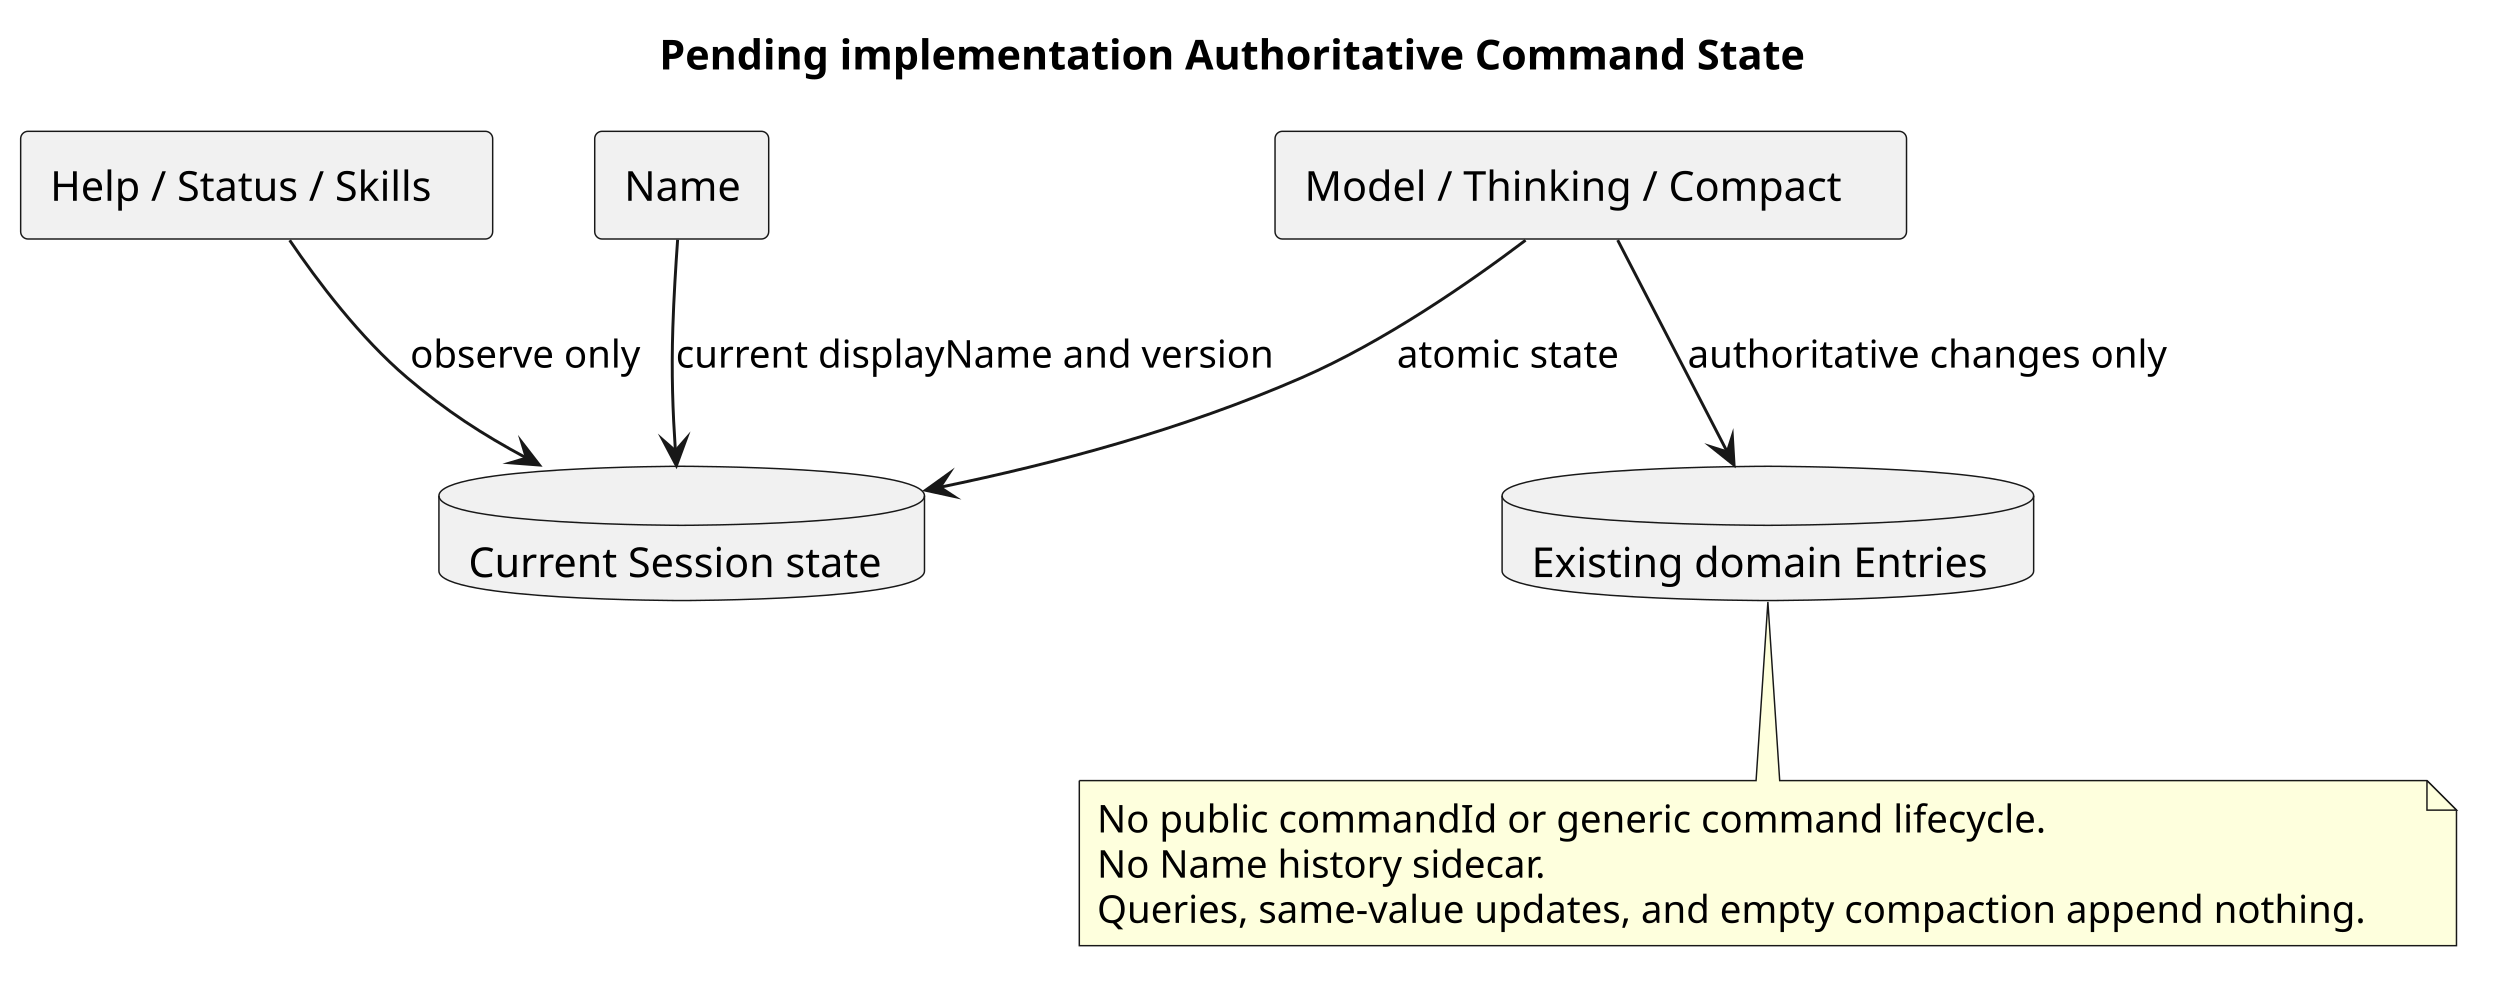
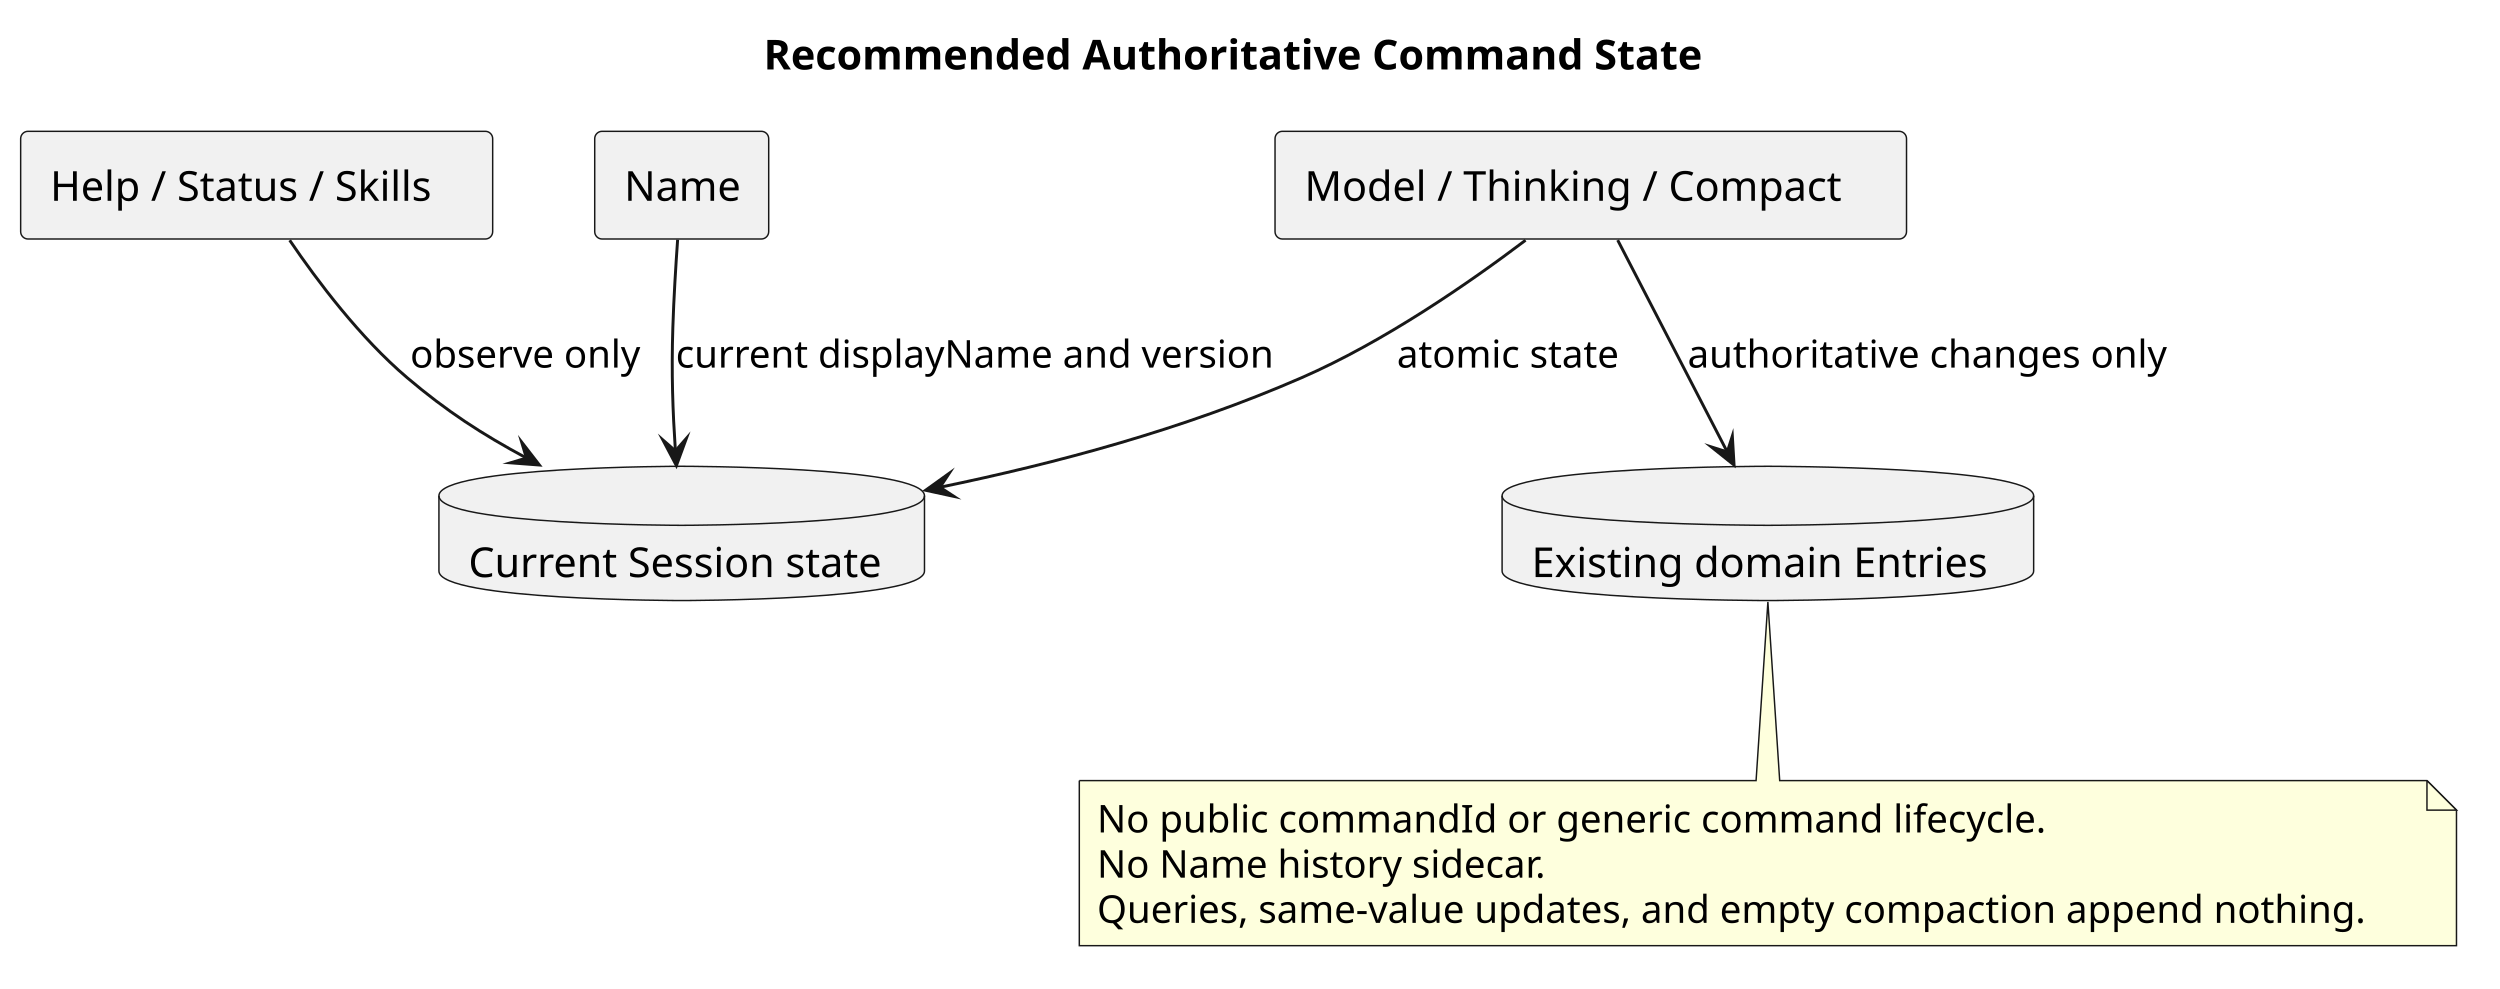
<svg xmlns="http://www.w3.org/2000/svg" contentStyleType="text/css" data-diagram-type="DESCRIPTION" height="335px" preserveAspectRatio="none" style="width:847px;height:335px;background:#FFFFFF;" version="1.1" viewBox="0 0 847 335" width="847px" zoomAndPan="magnify">
  <defs />
  <g>
    <g class="title" data-source-line="74">
-       <text fill="#000000" font-family="sans-serif" font-size="14" font-weight="700" lengthAdjust="spacing" textLength="393.518" x="223.369" y="23.535">Pending implementation Authoritative Command State</text>
+       <text fill="#000000" font-family="sans-serif" font-size="14" font-weight="700" lengthAdjust="spacing" textLength="322.82" x="258.718" y="23.535">Recommended Authoritative Command State</text>
    </g>
    <g class="entity" data-qualified-name="Read" data-source-line="78" id="ent0001">
      <rect fill="#F1F1F1" height="36.488" rx="2.5" ry="2.5" style="stroke:#181818;stroke-width:0.5;" width="159.918" x="7" y="44.488" />
      <text fill="#000000" font-family="sans-serif" font-size="14" lengthAdjust="spacing" textLength="139.918" x="17" y="68.023">Help / Status / Skills</text>
    </g>
    <g class="entity" data-qualified-name="Name" data-source-line="79" id="ent0002">
      <rect fill="#F1F1F1" height="36.488" rx="2.5" ry="2.5" style="stroke:#181818;stroke-width:0.5;" width="58.944" x="201.49" y="44.488" />
      <text fill="#000000" font-family="sans-serif" font-size="14" lengthAdjust="spacing" textLength="38.944" x="211.49" y="68.023">Name</text>
    </g>
    <g class="entity" data-qualified-name="Domain" data-source-line="80" id="ent0003">
      <rect fill="#F1F1F1" height="36.488" rx="2.5" ry="2.5" style="stroke:#181818;stroke-width:0.5;" width="213.949" x="431.98" y="44.488" />
      <text fill="#000000" font-family="sans-serif" font-size="14" lengthAdjust="spacing" textLength="193.949" x="441.98" y="68.023">Model / Thinking / Compact</text>
    </g>
    <g class="entity" data-qualified-name="Session" data-source-line="81" id="ent0004">
      <path d="M148.71,167.978 C148.71,157.978 230.962,157.978 230.962,157.978 C230.962,157.978 313.215,157.978 313.215,167.978 L313.215,193.467 C313.215,203.467 230.962,203.467 230.962,203.467 C230.962,203.467 148.71,203.467 148.71,193.467 L148.71,167.978" fill="#F1F1F1" style="stroke:#181818;stroke-width:0.5;" />
      <path d="M148.71,167.978 C148.71,177.978 230.962,177.978 230.962,177.978 C230.962,177.978 313.215,177.978 313.215,167.978" fill="none" style="stroke:#181818;stroke-width:0.5;" />
      <text fill="#000000" font-family="sans-serif" font-size="14" lengthAdjust="spacing" textLength="144.505" x="158.71" y="195.513">Current Session state</text>
    </g>
    <g class="entity" data-qualified-name="Entries" data-source-line="82" id="ent0005">
      <path d="M508.91,167.978 C508.91,157.978 598.955,157.978 598.955,157.978 C598.955,157.978 689.001,157.978 689.001,167.978 L689.001,193.467 C689.001,203.467 598.955,203.467 598.955,203.467 C598.955,203.467 508.91,203.467 508.91,193.467 L508.91,167.978" fill="#F1F1F1" style="stroke:#181818;stroke-width:0.5;" />
      <path d="M508.91,167.978 C508.91,177.978 598.955,177.978 598.955,177.978 C598.955,177.978 689.001,177.978 689.001,167.978" fill="none" style="stroke:#181818;stroke-width:0.5;" />
      <text fill="#000000" font-family="sans-serif" font-size="14" lengthAdjust="spacing" textLength="160.091" x="518.91" y="195.513">Existing domain Entries</text>
    </g>
    <g class="entity" data-qualified-name="GMN10" data-source-line="88" id="ent0011">
      <path d="M365.67,264.468 L365.67,320.4 A0,0 0 0 0 365.67,320.4 L832.256,320.4 A0,0 0 0 0 832.256,320.4 L832.256,274.468 L822.256,264.468 L602.96,264.468 L598.96,203.928 L594.96,264.468 L365.67,264.468 A0,0 0 0 0 365.67,264.468" fill="#FEFFDD" style="stroke:#181818;stroke-width:0.5;" />
      <path d="M822.256,264.468 L822.256,274.468 L832.256,274.468 L822.256,264.468" fill="#FEFFDD" style="stroke:#181818;stroke-width:0.5;" />
      <text fill="#000000" font-family="sans-serif" font-size="13" lengthAdjust="spacing" textLength="331.957" x="371.67" y="282.037">No public commandId or generic command lifecycle.</text>
      <text fill="#000000" font-family="sans-serif" font-size="13" lengthAdjust="spacing" textLength="158.583" x="371.67" y="297.347">No Name history sidecar.</text>
      <text fill="#000000" font-family="sans-serif" font-size="13" lengthAdjust="spacing" textLength="445.586" x="371.67" y="312.658">Queries, same-value updates, and empty compaction append nothing.</text>
    </g>
    <g class="link" data-entity-1="ent0001" data-entity-2="ent0004" data-link-type="dependency" data-source-line="83" id="lnk6">
      <path d="M98.14,81.388 C107.55,95.258 122,114.428 137.96,127.978 C151.34,139.338 163.198,147.017 178.348,155.177" fill="none" id="Read-to-Session" style="stroke:#181818;stroke-width:1;" />
      <polygon fill="#181818" points="182.75,157.548,176.723,149.759,178.348,155.177,172.929,156.802,182.75,157.548" style="stroke:#181818;stroke-width:1;stroke-linejoin:miter;stroke-miterlimit:10;" />
      <text fill="#000000" font-family="sans-serif" font-size="13" lengthAdjust="spacing" textLength="80.044" x="138.96" y="124.547">observe only</text>
    </g>
    <g class="link" data-entity-1="ent0002" data-entity-2="ent0004" data-link-type="dependency" data-source-line="84" id="lnk7">
      <path d="M229.58,81.218 C228.95,90.128 228.27,101.118 227.96,110.978 C227.46,126.618 227.927,139.269 228.827,152.759" fill="none" id="Name-to-Session" style="stroke:#181818;stroke-width:1;" />
      <polygon fill="#181818" points="229.16,157.748,232.552,148.502,228.827,152.759,224.57,149.035,229.16,157.748" style="stroke:#181818;stroke-width:1;stroke-linejoin:miter;stroke-miterlimit:10;" />
      <text fill="#000000" font-family="sans-serif" font-size="13" lengthAdjust="spacing" textLength="207.676" x="228.96" y="124.547">current displayName and version</text>
    </g>
    <g class="link" data-entity-1="ent0003" data-entity-2="ent0004" data-link-type="dependency" data-source-line="85" id="lnk8">
      <path d="M516.86,81.388 C497.77,95.828 468.93,115.788 440.96,127.978 C400.6,145.568 358.056,156.884 318.486,165.084" fill="none" id="Domain-to-Session" style="stroke:#181818;stroke-width:1;" />
      <polygon fill="#181818" points="313.59,166.098,323.214,168.189,318.486,165.084,321.591,160.355,313.59,166.098" style="stroke:#181818;stroke-width:1;stroke-linejoin:miter;stroke-miterlimit:10;" />
      <text fill="#000000" font-family="sans-serif" font-size="13" lengthAdjust="spacing" textLength="77.467" x="473.27" y="124.547">atomic state</text>
    </g>
    <g class="link" data-entity-1="ent0003" data-entity-2="ent0005" data-link-type="dependency" data-source-line="86" id="lnk9">
      <path d="M548.07,81.348 C558.63,101.758 573.732,130.968 585.202,153.128" fill="none" id="Domain-to-Entries" style="stroke:#181818;stroke-width:1;" />
      <polygon fill="#181818" points="587.5,157.568,586.915,147.737,585.202,153.128,579.811,151.414,587.5,157.568" style="stroke:#181818;stroke-width:1;stroke-linejoin:miter;stroke-miterlimit:10;" />
      <text fill="#000000" font-family="sans-serif" font-size="13" lengthAdjust="spacing" textLength="166.651" x="571.76" y="124.547">authoritative changes only</text>
    </g>
  </g>
</svg>
